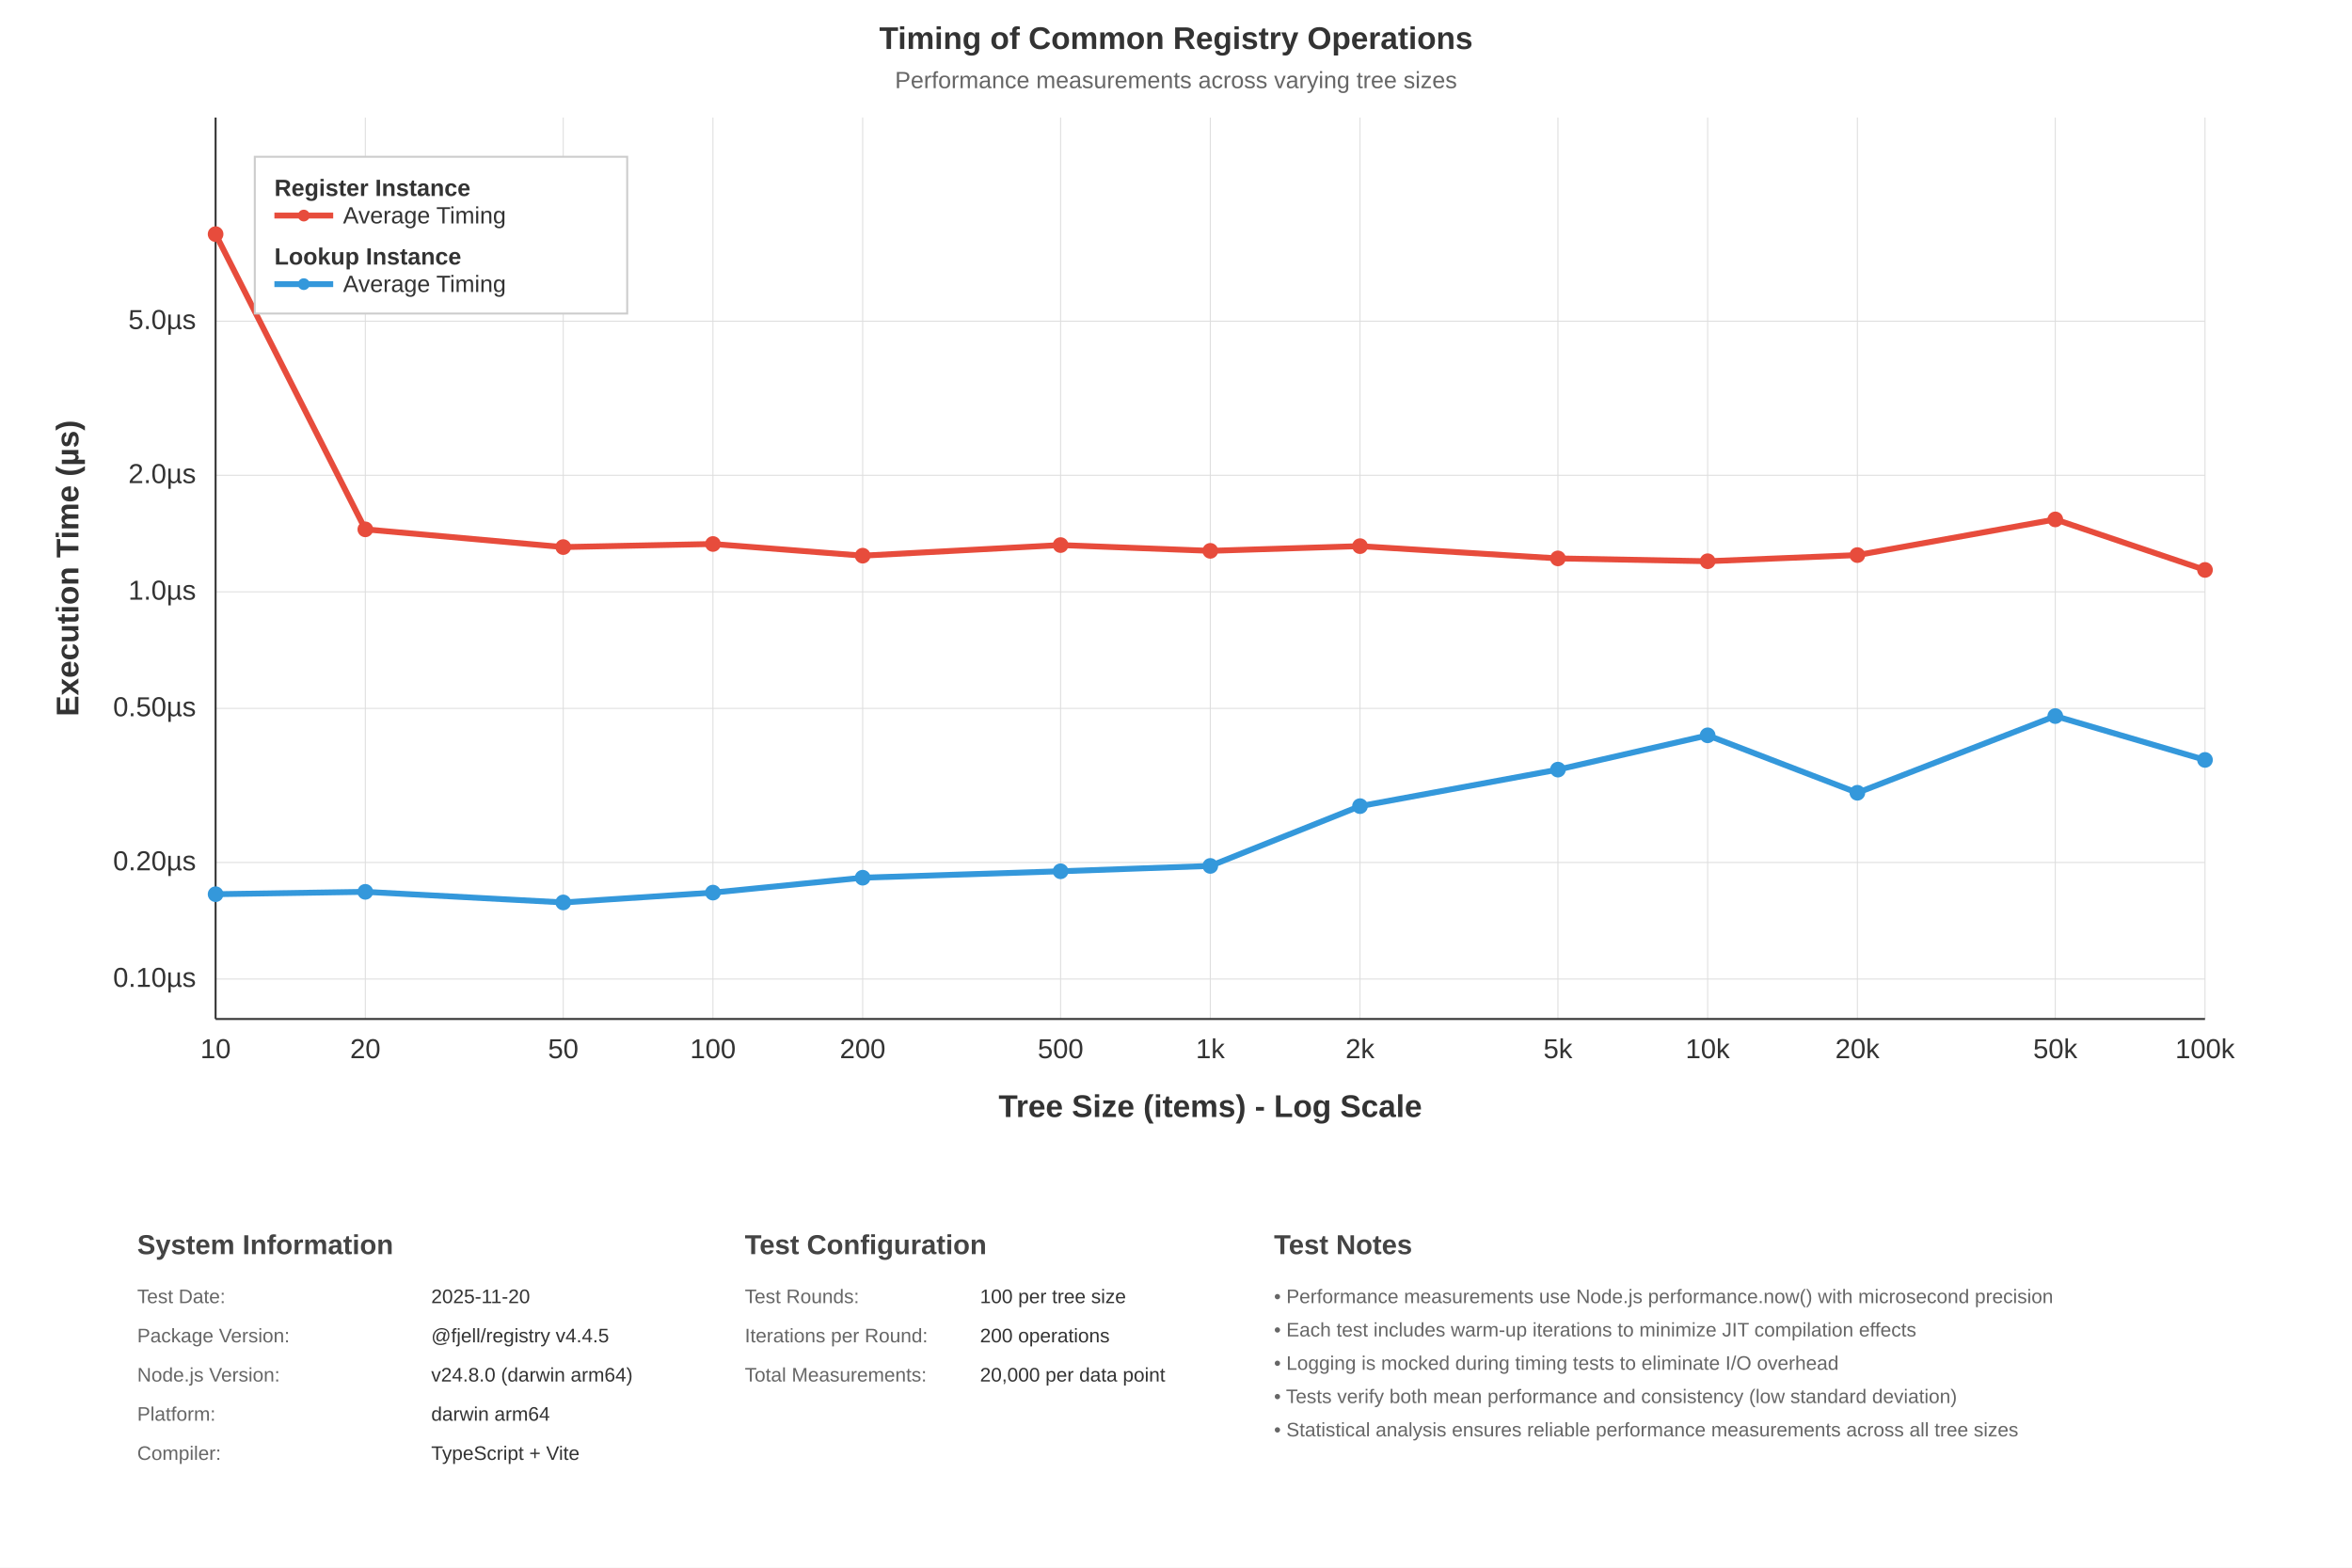
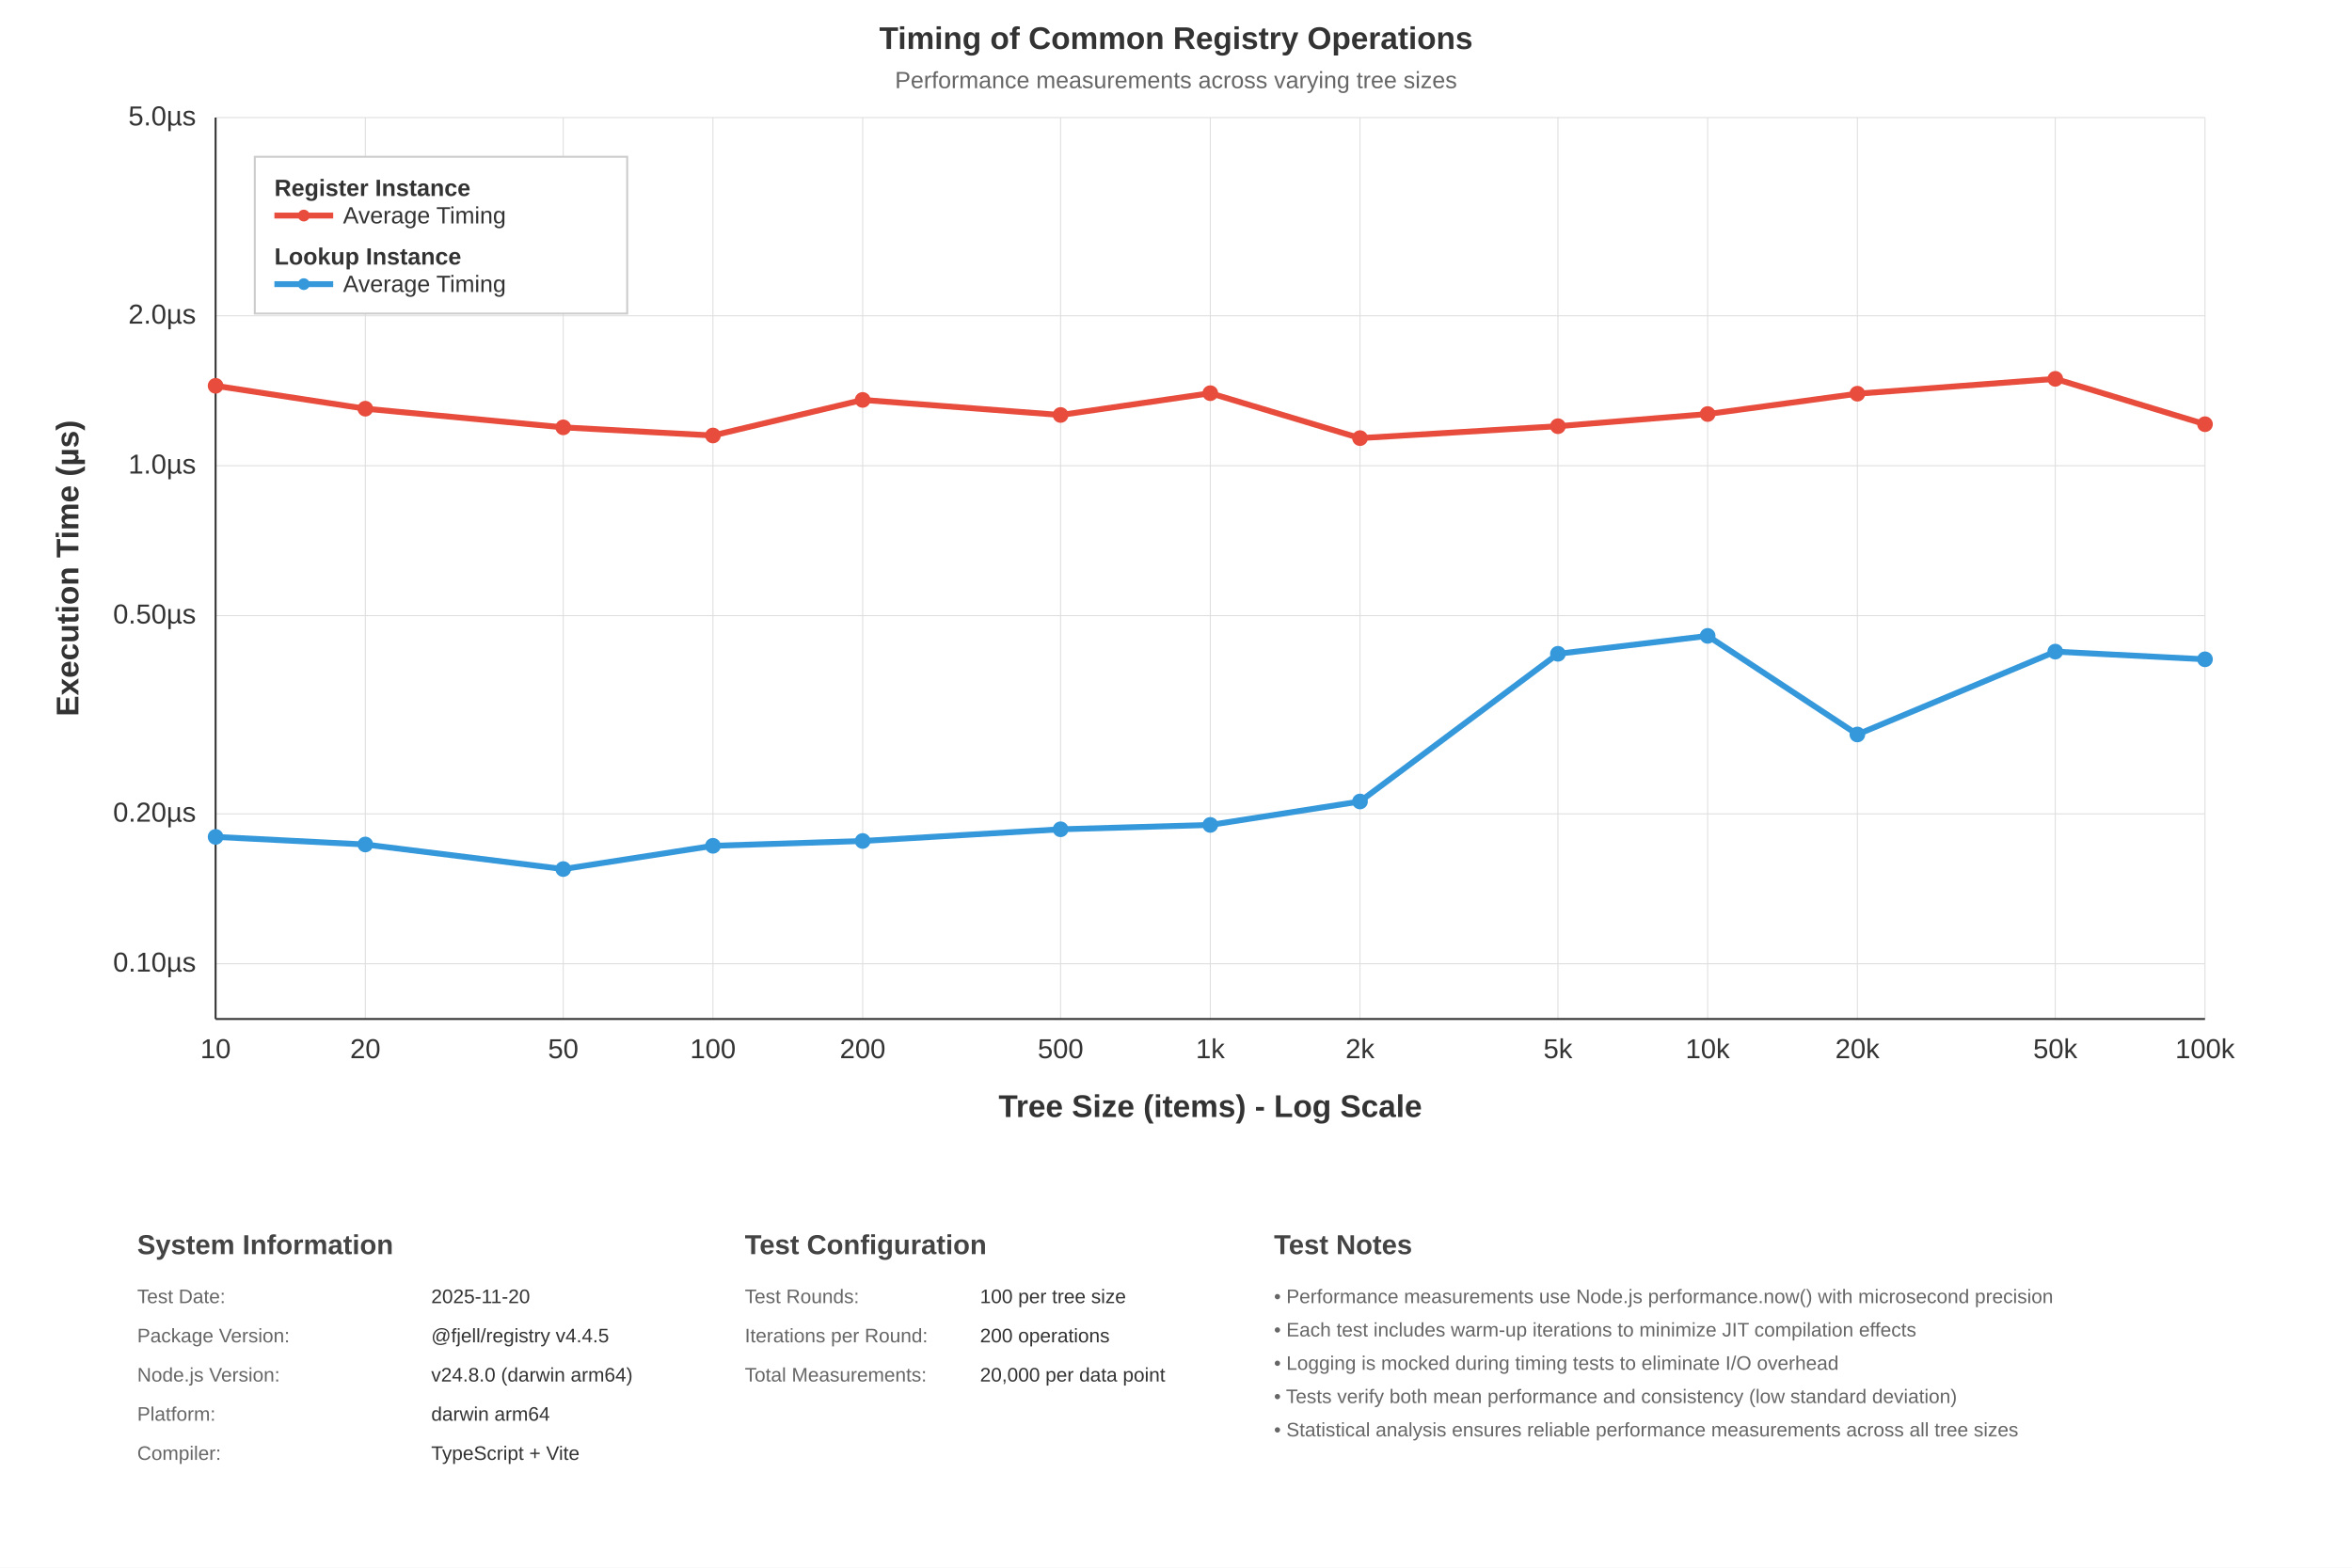
<svg xmlns="http://www.w3.org/2000/svg" width="1200" height="800">
  <style>
    .axis { stroke: #333; stroke-width: 1; }
    .grid { stroke: #ddd; stroke-width: 0.5; }
    .label { font-family: Arial, sans-serif; font-size: 14px; fill: #333; }
    .title { font-family: Arial, sans-serif; font-size: 16px; font-weight: bold; fill: #333; }
    .subtitle { font-family: Arial, sans-serif; font-size: 12px; fill: #666; }
    .register-mean { stroke: #e74c3c; stroke-width: 3; fill: none; }
    .lookup-mean { stroke: #3498db; stroke-width: 3; fill: none; }
    .register-band { fill: rgba(231, 76, 60, 0.2); stroke: #e74c3c; stroke-width: 1; }
    .lookup-band { fill: rgba(52, 152, 219, 0.2); stroke: #3498db; stroke-width: 1; }
    .register-dot { fill: #e74c3c; }
    .lookup-dot { fill: #3498db; }
    .legend { font-family: Arial, sans-serif; font-size: 12px; fill: #333; }
    .axis-title { font-family: Arial, sans-serif; font-size: 16px; font-weight: bold; fill: #333; }
    .metadata-title { font-family: Arial, sans-serif; font-size: 14px; font-weight: bold; fill: #333; }
    .metadata-section { font-family: Arial, sans-serif; font-size: 14px; font-weight: bold; fill: #444; }
    .metadata-label { font-family: Arial, sans-serif; font-size: 10px; fill: #666; }
    .metadata-value { font-family: Arial, sans-serif; font-size: 10px; fill: #333; }
  </style>
  <rect width="1200" height="800" fill="white" />
  <text x="600" y="25" text-anchor="middle" class="title">Timing of Common Registry Operations</text>
  <text x="600" y="45" text-anchor="middle" class="subtitle">Performance measurements across varying tree sizes</text>
  <g transform="translate(110,60)">
-     <line x1="0" y1="439.601" x2="1015" y2="439.601" class="grid" />
-     <text x="-10" y="443.601" text-anchor="end" class="label">0.10µs</text>
-     <line x1="0" y1="380.12" x2="1015" y2="380.12" class="grid" />
-     <text x="-10" y="384.12" text-anchor="end" class="label">0.20µs</text>
-     <line x1="0" y1="301.491" x2="1015" y2="301.491" class="grid" />
-     <text x="-10" y="305.491" text-anchor="end" class="label">0.50µs</text>
-     <line x1="0" y1="242.011" x2="1015" y2="242.011" class="grid" />
-     <text x="-10" y="246.011" text-anchor="end" class="label">1.0µs</text>
-     <line x1="0" y1="182.531" x2="1015" y2="182.531" class="grid" />
-     <text x="-10" y="186.531" text-anchor="end" class="label">2.0µs</text>
-     <line x1="0" y1="103.902" x2="1015" y2="103.902" class="grid" />
-     <text x="-10" y="107.902" text-anchor="end" class="label">5.0µs</text>
+     <line x1="0" y1="431.819" x2="1015" y2="431.819" class="grid" />
+     <text x="-10" y="435.819" text-anchor="end" class="label">0.10µs</text>
+     <line x1="0" y1="355.308" x2="1015" y2="355.308" class="grid" />
+     <text x="-10" y="359.308" text-anchor="end" class="label">0.20µs</text>
+     <line x1="0" y1="254.165" x2="1015" y2="254.165" class="grid" />
+     <text x="-10" y="258.165" text-anchor="end" class="label">0.50µs</text>
+     <line x1="0" y1="177.654" x2="1015" y2="177.654" class="grid" />
+     <text x="-10" y="181.654" text-anchor="end" class="label">1.0µs</text>
+     <line x1="0" y1="101.143" x2="1015" y2="101.143" class="grid" />
+     <text x="-10" y="105.143" text-anchor="end" class="label">2.0µs</text>
+     <line x1="0" y1="0" x2="1015" y2="0" class="grid" />
+     <text x="-10" y="4" text-anchor="end" class="label">5.0µs</text>
    <line x1="0" y1="0" x2="0" y2="460" class="grid" />
    <text x="0" y="480" text-anchor="middle" class="label">10</text>
    <line x1="76.386" y1="0" x2="76.386" y2="460" class="grid" />
    <text x="76.386" y="480" text-anchor="middle" class="label">20</text>
    <line x1="177.364" y1="0" x2="177.364" y2="460" class="grid" />
    <text x="177.364" y="480" text-anchor="middle" class="label">50</text>
    <line x1="253.75" y1="0" x2="253.75" y2="460" class="grid" />
    <text x="253.75" y="480" text-anchor="middle" class="label">100</text>
    <line x1="330.136" y1="0" x2="330.136" y2="460" class="grid" />
    <text x="330.136" y="480" text-anchor="middle" class="label">200</text>
    <line x1="431.114" y1="0" x2="431.114" y2="460" class="grid" />
    <text x="431.114" y="480" text-anchor="middle" class="label">500</text>
    <line x1="507.5" y1="0" x2="507.5" y2="460" class="grid" />
    <text x="507.5" y="480" text-anchor="middle" class="label">1k</text>
    <line x1="583.886" y1="0" x2="583.886" y2="460" class="grid" />
    <text x="583.886" y="480" text-anchor="middle" class="label">2k</text>
    <line x1="684.864" y1="0" x2="684.864" y2="460" class="grid" />
    <text x="684.864" y="480" text-anchor="middle" class="label">5k</text>
    <line x1="761.25" y1="0" x2="761.25" y2="460" class="grid" />
    <text x="761.25" y="480" text-anchor="middle" class="label">10k</text>
    <line x1="837.636" y1="0" x2="837.636" y2="460" class="grid" />
    <text x="837.636" y="480" text-anchor="middle" class="label">20k</text>
    <line x1="938.614" y1="0" x2="938.614" y2="460" class="grid" />
    <text x="938.614" y="480" text-anchor="middle" class="label">50k</text>
    <line x1="1015" y1="0" x2="1015" y2="460" class="grid" />
    <text x="1015" y="480" text-anchor="middle" class="label">100k</text>
    <line x1="0" y1="0" x2="0" y2="460" class="axis" />
    <line x1="0" y1="460" x2="1015" y2="460" class="axis" />
    <text x="507.5" y="510" text-anchor="middle" class="axis-title">Tree Size (items) - Log Scale</text>
    <text transform="rotate(-90,-70,230)" x="-70" y="230" text-anchor="middle" class="axis-title">Execution Time (µs)</text>
-     <path d="M 0 59.48 L 76.386 210.134 L 177.364 219.176 L 253.75 217.603 L 330.136 223.568 L 431.114 218.157 L 507.5 221.098 L 583.886 218.698 L 684.864 224.959 L 761.25 226.401 L 837.636 223.264 L 938.614 205.055 L 1015 230.84" class="register-mean" />
-     <path d="M 0 396.318 L 76.386 395.108 L 177.364 400.52 L 253.75 395.504 L 330.136 387.899 L 431.114 384.612 L 507.5 381.89 L 583.886 351.376 L 684.864 332.738 L 761.25 315.241 L 837.636 344.563 L 938.614 305.41 L 1015 327.793" class="lookup-mean" />
-     <circle cx="0" cy="59.48" r="4" class="register-dot" />
-     <circle cx="76.386" cy="210.134" r="4" class="register-dot" />
-     <circle cx="177.364" cy="219.176" r="4" class="register-dot" />
-     <circle cx="253.75" cy="217.603" r="4" class="register-dot" />
-     <circle cx="330.136" cy="223.568" r="4" class="register-dot" />
-     <circle cx="431.114" cy="218.157" r="4" class="register-dot" />
-     <circle cx="507.5" cy="221.098" r="4" class="register-dot" />
-     <circle cx="583.886" cy="218.698" r="4" class="register-dot" />
-     <circle cx="684.864" cy="224.959" r="4" class="register-dot" />
-     <circle cx="761.25" cy="226.401" r="4" class="register-dot" />
-     <circle cx="837.636" cy="223.264" r="4" class="register-dot" />
-     <circle cx="938.614" cy="205.055" r="4" class="register-dot" />
-     <circle cx="1015" cy="230.84" r="4" class="register-dot" />
-     <circle cx="0" cy="396.318" r="4" class="lookup-dot" />
-     <circle cx="76.386" cy="395.108" r="4" class="lookup-dot" />
-     <circle cx="177.364" cy="400.52" r="4" class="lookup-dot" />
-     <circle cx="253.75" cy="395.504" r="4" class="lookup-dot" />
-     <circle cx="330.136" cy="387.899" r="4" class="lookup-dot" />
-     <circle cx="431.114" cy="384.612" r="4" class="lookup-dot" />
-     <circle cx="507.5" cy="381.89" r="4" class="lookup-dot" />
-     <circle cx="583.886" cy="351.376" r="4" class="lookup-dot" />
-     <circle cx="684.864" cy="332.738" r="4" class="lookup-dot" />
-     <circle cx="761.25" cy="315.241" r="4" class="lookup-dot" />
-     <circle cx="837.636" cy="344.563" r="4" class="lookup-dot" />
-     <circle cx="938.614" cy="305.41" r="4" class="lookup-dot" />
-     <circle cx="1015" cy="327.793" r="4" class="lookup-dot" />
+     <path d="M 0 136.879 L 76.386 148.556 L 177.364 158.079 L 253.75 162.234 L 330.136 144.079 L 431.114 151.766 L 507.5 140.649 L 583.886 163.578 L 684.864 157.493 L 761.25 151.288 L 837.636 140.908 L 938.614 133.327 L 1015 156.474" class="register-mean" />
+     <path d="M 0 367.071 L 76.386 370.949 L 177.364 383.489 L 253.75 371.617 L 330.136 369.159 L 431.114 363.194 L 507.5 360.965 L 583.886 349.002 L 684.864 273.633 L 761.25 264.497 L 837.636 314.803 L 938.614 272.525 L 1015 276.446" class="lookup-mean" />
+     <circle cx="0" cy="136.879" r="4" class="register-dot" />
+     <circle cx="76.386" cy="148.556" r="4" class="register-dot" />
+     <circle cx="177.364" cy="158.079" r="4" class="register-dot" />
+     <circle cx="253.75" cy="162.234" r="4" class="register-dot" />
+     <circle cx="330.136" cy="144.079" r="4" class="register-dot" />
+     <circle cx="431.114" cy="151.766" r="4" class="register-dot" />
+     <circle cx="507.5" cy="140.649" r="4" class="register-dot" />
+     <circle cx="583.886" cy="163.578" r="4" class="register-dot" />
+     <circle cx="684.864" cy="157.493" r="4" class="register-dot" />
+     <circle cx="761.25" cy="151.288" r="4" class="register-dot" />
+     <circle cx="837.636" cy="140.908" r="4" class="register-dot" />
+     <circle cx="938.614" cy="133.327" r="4" class="register-dot" />
+     <circle cx="1015" cy="156.474" r="4" class="register-dot" />
+     <circle cx="0" cy="367.071" r="4" class="lookup-dot" />
+     <circle cx="76.386" cy="370.949" r="4" class="lookup-dot" />
+     <circle cx="177.364" cy="383.489" r="4" class="lookup-dot" />
+     <circle cx="253.75" cy="371.617" r="4" class="lookup-dot" />
+     <circle cx="330.136" cy="369.159" r="4" class="lookup-dot" />
+     <circle cx="431.114" cy="363.194" r="4" class="lookup-dot" />
+     <circle cx="507.5" cy="360.965" r="4" class="lookup-dot" />
+     <circle cx="583.886" cy="349.002" r="4" class="lookup-dot" />
+     <circle cx="684.864" cy="273.633" r="4" class="lookup-dot" />
+     <circle cx="761.25" cy="264.497" r="4" class="lookup-dot" />
+     <circle cx="837.636" cy="314.803" r="4" class="lookup-dot" />
+     <circle cx="938.614" cy="272.525" r="4" class="lookup-dot" />
+     <circle cx="1015" cy="276.446" r="4" class="lookup-dot" />
    <g transform="translate(20, 20)">
      <rect x="0" y="0" width="190" height="80" fill="white" stroke="#ccc" stroke-width="1" />
      <text x="10" y="20" class="legend" font-weight="bold">Register Instance</text>
      <line x1="10" y1="30" x2="40" y2="30" class="register-mean" />
      <circle cx="25" cy="30" r="3" class="register-dot" />
      <text x="45" y="34" class="legend">Average Timing</text>
      <text x="10" y="55" class="legend" font-weight="bold">Lookup Instance</text>
      <line x1="10" y1="65" x2="40" y2="65" class="lookup-mean" />
      <circle cx="25" cy="65" r="3" class="lookup-dot" />
      <text x="45" y="69" class="legend">Average Timing</text>
    </g>
  </g>
  <g transform="translate(50, 620)">
    <g transform="translate(20, 20)">
      <text x="0" y="0" class="metadata-section">System Information</text>
      <text x="0" y="25" class="metadata-label">Test Date:</text>
      <text x="150" y="25" class="metadata-value">2025-11-20</text>
      <text x="0" y="45" class="metadata-label">Package Version:</text>
      <text x="150" y="45" class="metadata-value">@fjell/registry v4.4.5</text>
      <text x="0" y="65" class="metadata-label">Node.js Version:</text>
      <text x="150" y="65" class="metadata-value">v24.8.0 (darwin arm64)</text>
      <text x="0" y="85" class="metadata-label">Platform:</text>
      <text x="150" y="85" class="metadata-value">darwin arm64</text>
      <text x="0" y="105" class="metadata-label">Compiler:</text>
      <text x="150" y="105" class="metadata-value">TypeScript + Vite</text>
    </g>
    <g transform="translate(330, 20)">
      <text x="0" y="0" class="metadata-section">Test Configuration</text>
      <text x="0" y="25" class="metadata-label">Test Rounds:</text>
      <text x="120" y="25" class="metadata-value">100 per tree size</text>
      <text x="0" y="45" class="metadata-label">Iterations per Round:</text>
      <text x="120" y="45" class="metadata-value">200 operations</text>
      <text x="0" y="65" class="metadata-label">Total Measurements:</text>
      <text x="120" y="65" class="metadata-value">20,000 per data point</text>
    </g>
    <g transform="translate(600, 20)">
      <text x="0" y="0" class="metadata-section">Test Notes</text>
      <text x="0" y="25" class="metadata-label">• Performance measurements use Node.js performance.now() with microsecond precision</text>
      <text x="0" y="42" class="metadata-label">• Each test includes warm-up iterations to minimize JIT compilation effects</text>
      <text x="0" y="59" class="metadata-label">• Logging is mocked during timing tests to eliminate I/O overhead</text>
      <text x="0" y="76" class="metadata-label">• Tests verify both mean performance and consistency (low standard deviation)</text>
      <text x="0" y="93" class="metadata-label">• Statistical analysis ensures reliable performance measurements across all tree sizes</text>
    </g>
  </g>
</svg>
